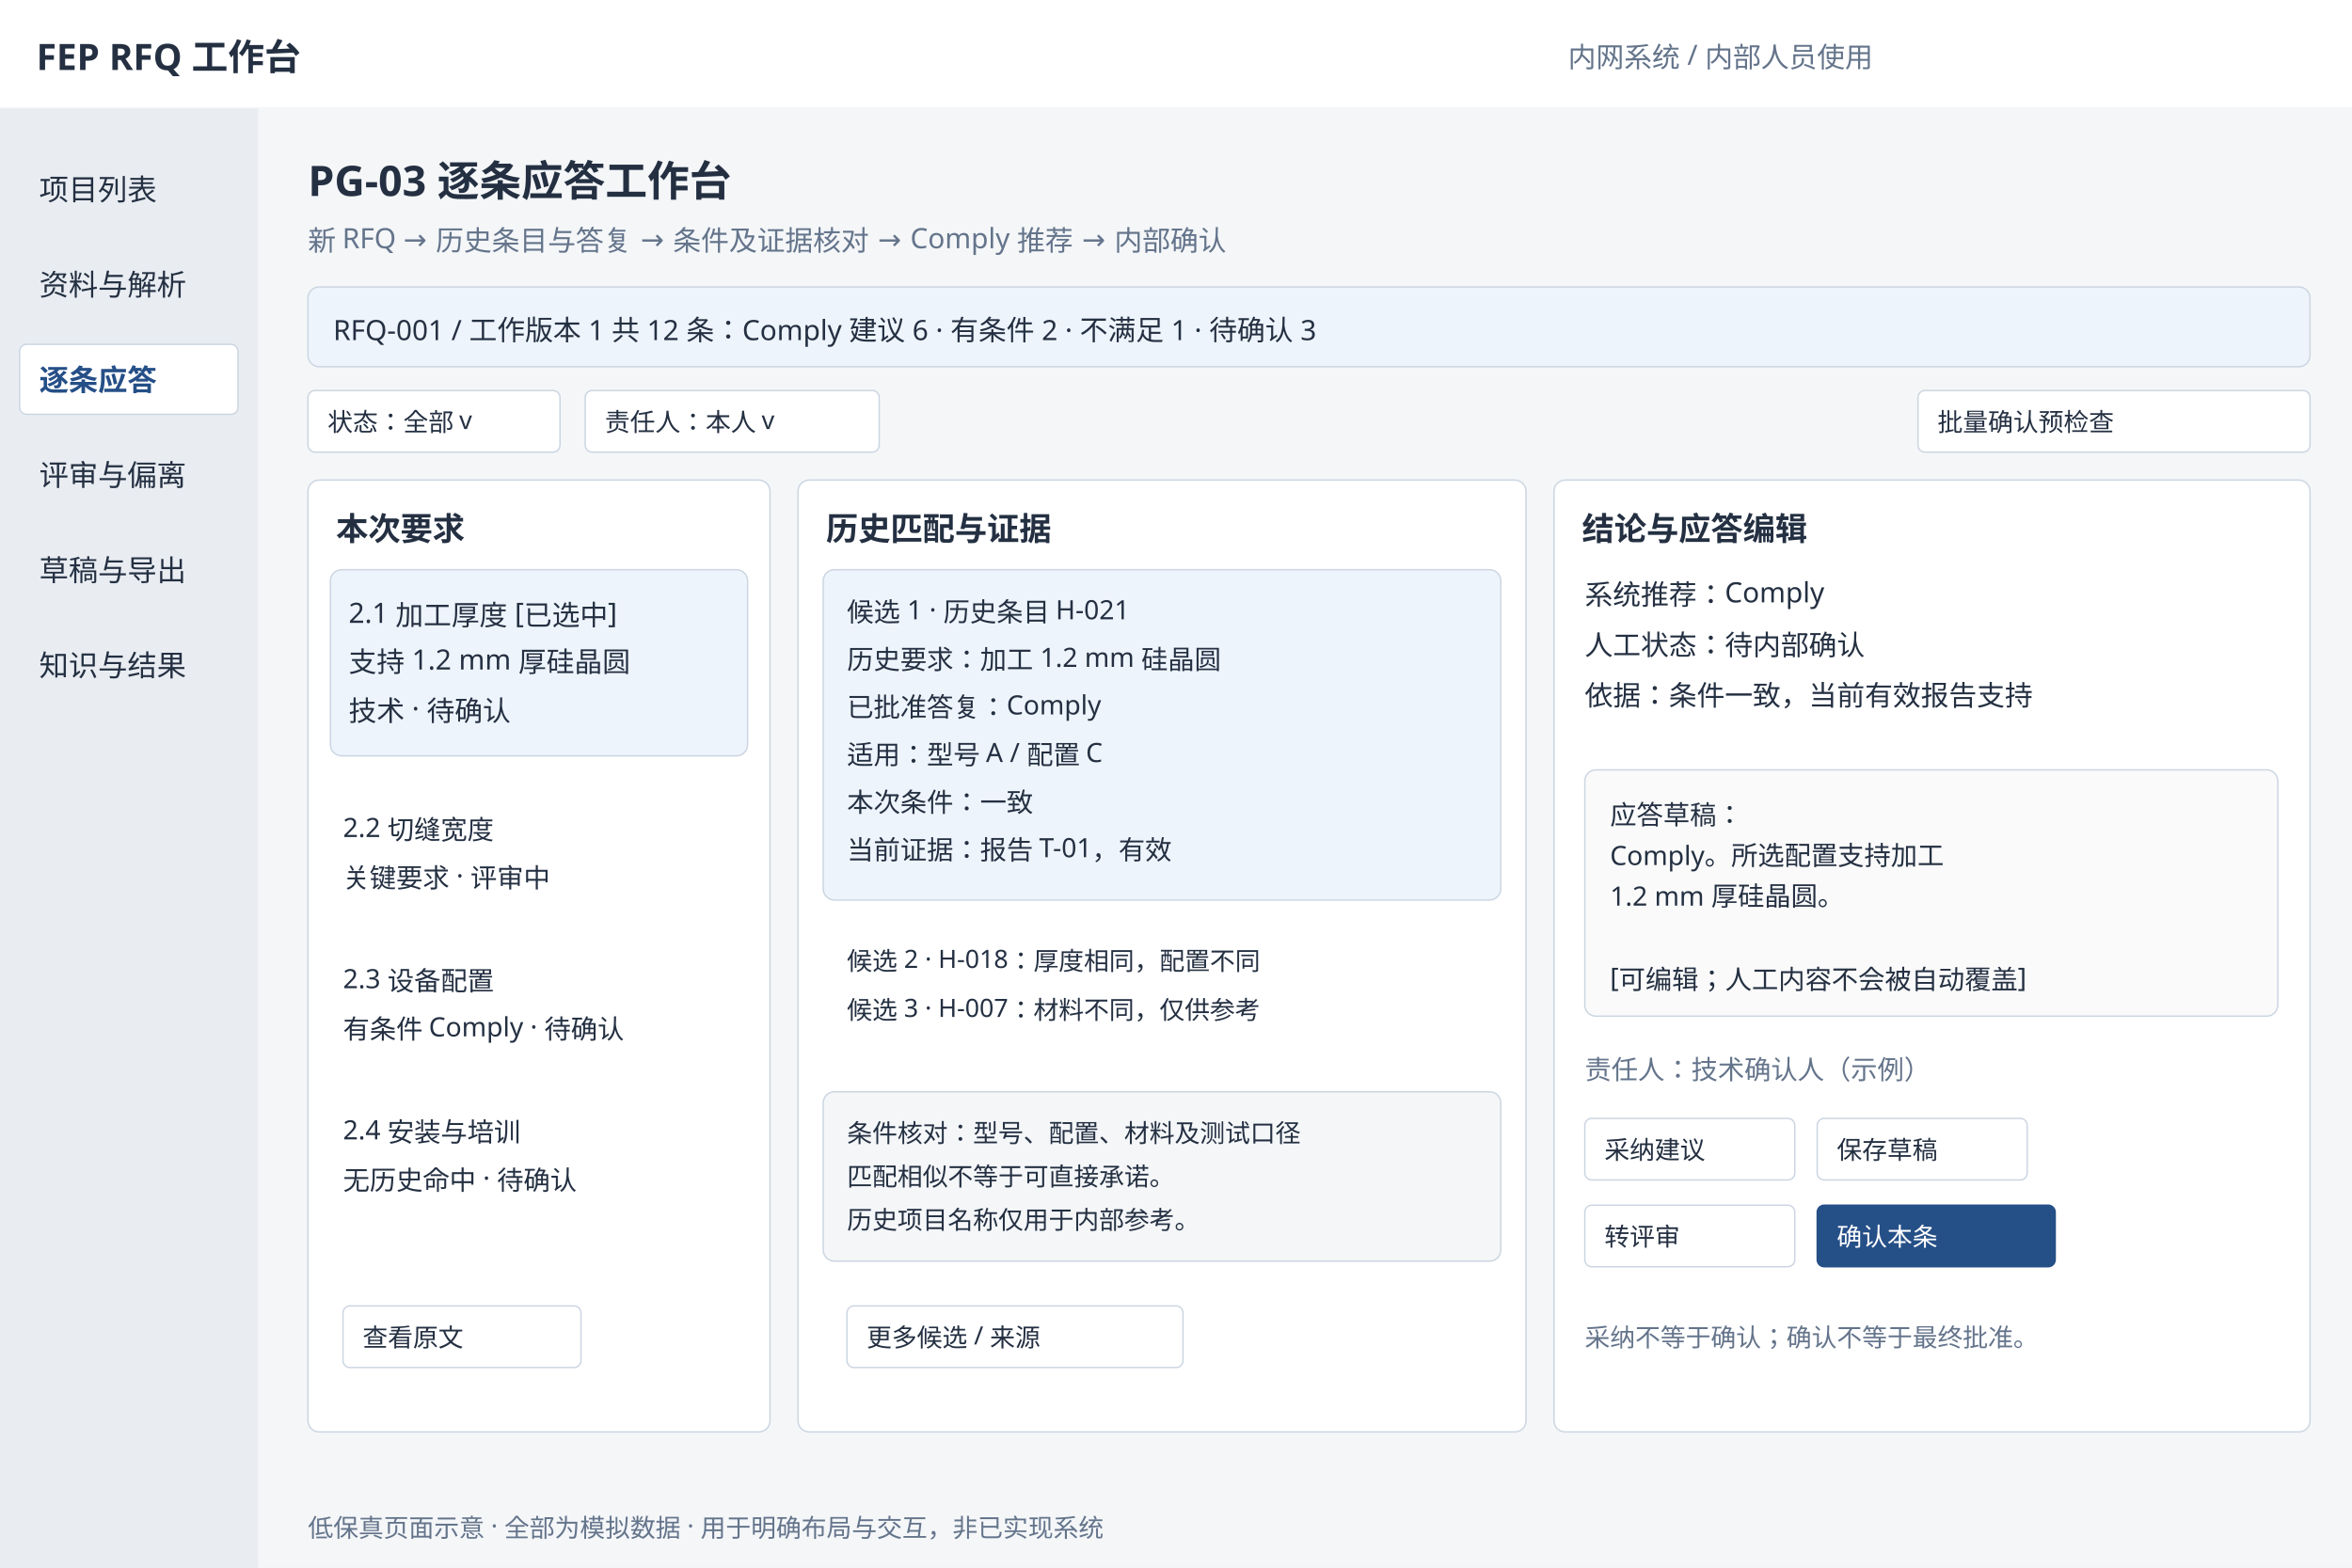
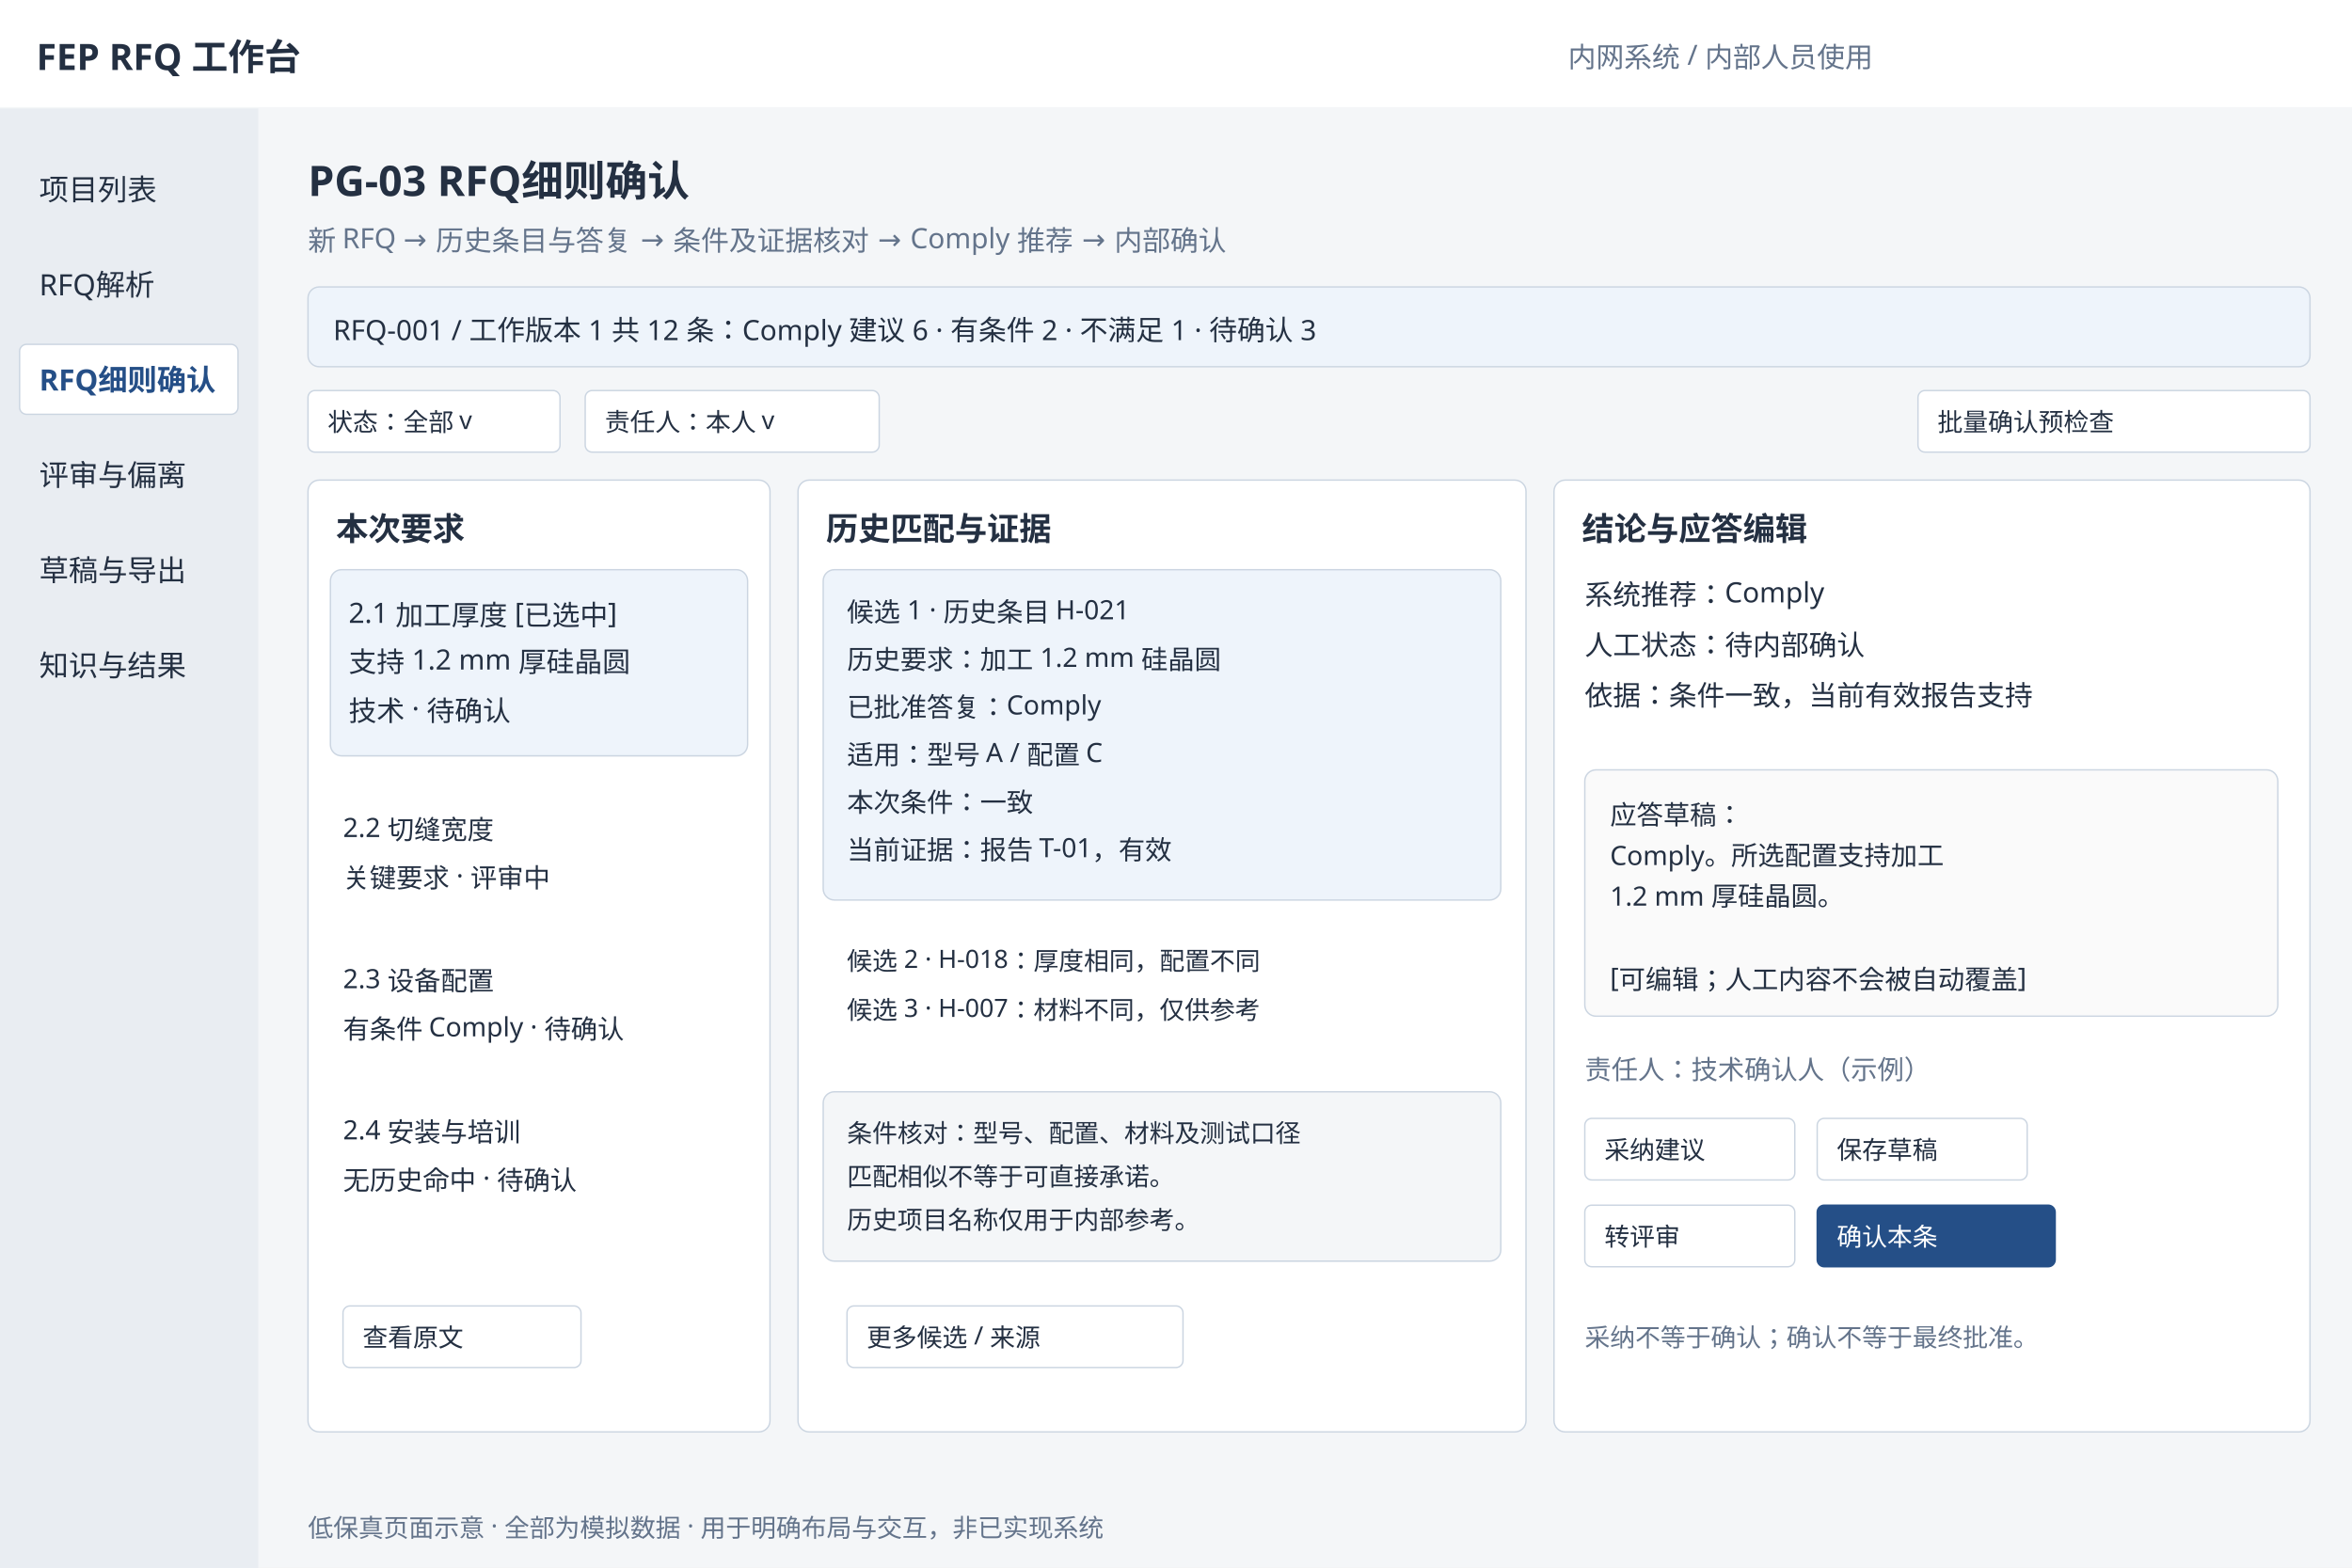
<svg xmlns="http://www.w3.org/2000/svg" width="1680" height="1120" viewBox="0 0 1680 1120">
  <rect width="1680" height="1120" fill="#f4f6f8" />
  <rect x="0" y="0" width="1680" height="76" rx="0" fill="#ffffff" stroke="#ffffff" />
  <text x="26" y="50" font-family="PingFang SC,Microsoft YaHei,sans-serif" font-size="26" font-weight="600" fill="#243042">FEP  RFQ 工作台</text>
  <text x="1120" y="48" font-family="PingFang SC,Microsoft YaHei,sans-serif" font-size="20" font-weight="400" fill="#64748b">内网系统  /  内部人员使用</text>
  <rect x="0" y="78" width="184" height="1042" rx="0" fill="#e9edf2" stroke="#e9edf2" />
  <text x="28" y="143" font-family="PingFang SC,Microsoft YaHei,sans-serif" font-size="21" font-weight="400" fill="#243042">项目列表</text>
-   <text x="28" y="211" font-family="PingFang SC,Microsoft YaHei,sans-serif" font-size="21" font-weight="400" fill="#243042">资料与解析</text>
+   <text x="28" y="211" font-family="PingFang SC,Microsoft YaHei,sans-serif" font-size="21" font-weight="400" fill="#243042">RFQ解析</text>
  <rect x="14" y="246" width="156" height="50" rx="5" fill="#ffffff" stroke="#cbd5e1" />
-   <text x="28" y="279" font-family="PingFang SC,Microsoft YaHei,sans-serif" font-size="21" font-weight="600" fill="#254f87">逐条应答</text>
+   <text x="28" y="279" font-family="PingFang SC,Microsoft YaHei,sans-serif" font-size="21" font-weight="600" fill="#254f87">RFQ细则确认</text>
  <text x="28" y="347" font-family="PingFang SC,Microsoft YaHei,sans-serif" font-size="21" font-weight="400" fill="#243042">评审与偏离</text>
  <text x="28" y="415" font-family="PingFang SC,Microsoft YaHei,sans-serif" font-size="21" font-weight="400" fill="#243042">草稿与导出</text>
  <text x="28" y="483" font-family="PingFang SC,Microsoft YaHei,sans-serif" font-size="21" font-weight="400" fill="#243042">知识与结果</text>
-   <text x="220" y="140" font-family="PingFang SC,Microsoft YaHei,sans-serif" font-size="30" font-weight="600" fill="#243042">PG-03  逐条应答工作台</text>
+   <text x="220" y="140" font-family="PingFang SC,Microsoft YaHei,sans-serif" font-size="30" font-weight="600" fill="#243042">PG-03  RFQ细则确认</text>
  <text x="220" y="179" font-family="PingFang SC,Microsoft YaHei,sans-serif" font-size="20" font-weight="400" fill="#64748b">新 RFQ → 历史条目与答复 → 条件及证据核对 → Comply 推荐 → 内部确认</text>
  <text x="220" y="1098" font-family="PingFang SC,Microsoft YaHei,sans-serif" font-size="18" font-weight="400" fill="#64748b">低保真页面示意 · 全部为模拟数据 · 用于明确布局与交互，非已实现系统</text>
  <rect x="220" y="205" width="1430" height="57" rx="8" fill="#eef4fb" stroke="#cbd5e1" />
  <text x="238" y="243" font-family="PingFang SC,Microsoft YaHei,sans-serif" font-size="20" font-weight="400" fill="#243042">RFQ-001 / 工作版本 1     共 12 条：Comply 建议 6 · 有条件 2 · 不满足 1 · 待确认 3</text>
  <rect x="220" y="279" width="180" height="44" rx="5" fill="#ffffff" stroke="#cbd5e1" />
  <text x="234" y="308" font-family="PingFang SC,Microsoft YaHei,sans-serif" font-size="18" font-weight="400" fill="#243042">状态：全部 v</text>
  <rect x="418" y="279" width="210" height="44" rx="5" fill="#ffffff" stroke="#cbd5e1" />
  <text x="432" y="308" font-family="PingFang SC,Microsoft YaHei,sans-serif" font-size="18" font-weight="400" fill="#243042">责任人：本人 v</text>
  <rect x="1370" y="279" width="280" height="44" rx="5" fill="#ffffff" stroke="#cbd5e1" />
  <text x="1384" y="308" font-family="PingFang SC,Microsoft YaHei,sans-serif" font-size="18" font-weight="400" fill="#243042">批量确认预检查</text>
  <rect x="220" y="343" width="330" height="680" rx="8" fill="#ffffff" stroke="#cbd5e1" />
  <text x="240" y="386" font-family="PingFang SC,Microsoft YaHei,sans-serif" font-size="23" font-weight="600" fill="#243042">本次要求</text>
  <rect x="236" y="407" width="298" height="133" rx="8" fill="#eef4fb" stroke="#cbd5e1" />
  <text x="249" y="445" font-family="PingFang SC,Microsoft YaHei,sans-serif" font-size="20" font-weight="400" fill="#243042">2.1 加工厚度 [已选中]</text>
  <text x="249" y="480" font-family="PingFang SC,Microsoft YaHei,sans-serif" font-size="20" font-weight="400" fill="#243042">支持 1.2 mm 厚硅晶圆</text>
  <text x="249" y="515" font-family="PingFang SC,Microsoft YaHei,sans-serif" font-size="20" font-weight="400" fill="#243042">技术 · 待确认</text>
  <text x="245" y="598" font-family="PingFang SC,Microsoft YaHei,sans-serif" font-size="19" font-weight="400" fill="#243042">2.2 切缝宽度</text>
  <text x="245" y="634" font-family="PingFang SC,Microsoft YaHei,sans-serif" font-size="19" font-weight="400" fill="#243042">关键要求 · 评审中</text>
  <text x="245" y="670" font-family="PingFang SC,Microsoft YaHei,sans-serif" font-size="19" font-weight="400" fill="#243042" />
  <text x="245" y="706" font-family="PingFang SC,Microsoft YaHei,sans-serif" font-size="19" font-weight="400" fill="#243042">2.3 设备配置</text>
  <text x="245" y="742" font-family="PingFang SC,Microsoft YaHei,sans-serif" font-size="19" font-weight="400" fill="#243042">有条件 Comply · 待确认</text>
  <text x="245" y="778" font-family="PingFang SC,Microsoft YaHei,sans-serif" font-size="19" font-weight="400" fill="#243042" />
  <text x="245" y="814" font-family="PingFang SC,Microsoft YaHei,sans-serif" font-size="19" font-weight="400" fill="#243042">2.4 安装与培训</text>
  <text x="245" y="850" font-family="PingFang SC,Microsoft YaHei,sans-serif" font-size="19" font-weight="400" fill="#243042">无历史命中 · 待确认</text>
  <rect x="245" y="933" width="170" height="44" rx="5" fill="#ffffff" stroke="#cbd5e1" />
  <text x="259" y="962" font-family="PingFang SC,Microsoft YaHei,sans-serif" font-size="18" font-weight="400" fill="#243042">查看原文</text>
  <rect x="570" y="343" width="520" height="680" rx="8" fill="#ffffff" stroke="#cbd5e1" />
  <text x="590" y="386" font-family="PingFang SC,Microsoft YaHei,sans-serif" font-size="23" font-weight="600" fill="#243042">历史匹配与证据</text>
  <rect x="588" y="407" width="484" height="236" rx="8" fill="#eef4fb" stroke="#cbd5e1" />
  <text x="605" y="444" font-family="PingFang SC,Microsoft YaHei,sans-serif" font-size="19" font-weight="400" fill="#243042">候选 1 · 历史条目 H-021</text>
  <text x="605" y="478" font-family="PingFang SC,Microsoft YaHei,sans-serif" font-size="19" font-weight="400" fill="#243042">历史要求：加工 1.2 mm 硅晶圆</text>
  <text x="605" y="512" font-family="PingFang SC,Microsoft YaHei,sans-serif" font-size="19" font-weight="400" fill="#243042">已批准答复：Comply</text>
  <text x="605" y="546" font-family="PingFang SC,Microsoft YaHei,sans-serif" font-size="19" font-weight="400" fill="#243042">适用：型号 A / 配置 C</text>
  <text x="605" y="580" font-family="PingFang SC,Microsoft YaHei,sans-serif" font-size="19" font-weight="400" fill="#243042">本次条件：一致</text>
  <text x="605" y="614" font-family="PingFang SC,Microsoft YaHei,sans-serif" font-size="19" font-weight="400" fill="#243042">当前证据：报告 T-01，有效</text>
  <text x="605" y="693" font-family="PingFang SC,Microsoft YaHei,sans-serif" font-size="18" font-weight="400" fill="#243042">候选 2 · H-018：厚度相同，配置不同</text>
  <text x="605" y="728" font-family="PingFang SC,Microsoft YaHei,sans-serif" font-size="18" font-weight="400" fill="#243042">候选 3 · H-007：材料不同，仅供参考</text>
  <rect x="588" y="780" width="484" height="121" rx="8" fill="#f4f6f8" stroke="#cbd5e1" />
  <text x="605" y="816" font-family="PingFang SC,Microsoft YaHei,sans-serif" font-size="18" font-weight="400" fill="#243042">条件核对：型号、配置、材料及测试口径</text>
  <text x="605" y="847" font-family="PingFang SC,Microsoft YaHei,sans-serif" font-size="18" font-weight="400" fill="#243042">匹配相似不等于可直接承诺。</text>
  <text x="605" y="878" font-family="PingFang SC,Microsoft YaHei,sans-serif" font-size="18" font-weight="400" fill="#243042">历史项目名称仅用于内部参考。</text>
  <rect x="605" y="933" width="240" height="44" rx="5" fill="#ffffff" stroke="#cbd5e1" />
  <text x="619" y="962" font-family="PingFang SC,Microsoft YaHei,sans-serif" font-size="18" font-weight="400" fill="#243042">更多候选 / 来源</text>
  <rect x="1110" y="343" width="540" height="680" rx="8" fill="#ffffff" stroke="#cbd5e1" />
  <text x="1130" y="386" font-family="PingFang SC,Microsoft YaHei,sans-serif" font-size="23" font-weight="600" fill="#243042">结论与应答编辑</text>
  <text x="1132" y="432" font-family="PingFang SC,Microsoft YaHei,sans-serif" font-size="20" font-weight="400" fill="#243042">系统推荐：Comply</text>
  <text x="1132" y="468" font-family="PingFang SC,Microsoft YaHei,sans-serif" font-size="20" font-weight="400" fill="#243042">人工状态：待内部确认</text>
  <text x="1132" y="504" font-family="PingFang SC,Microsoft YaHei,sans-serif" font-size="20" font-weight="400" fill="#243042">依据：条件一致，当前有效报告支持</text>
  <rect x="1132" y="550" width="495" height="176" rx="8" fill="#fafafa" stroke="#cbd5e1" />
  <text x="1150" y="589" font-family="PingFang SC,Microsoft YaHei,sans-serif" font-size="19" font-weight="400" fill="#243042">应答草稿：</text>
  <text x="1150" y="618" font-family="PingFang SC,Microsoft YaHei,sans-serif" font-size="19" font-weight="400" fill="#243042">Comply。所选配置支持加工</text>
  <text x="1150" y="647" font-family="PingFang SC,Microsoft YaHei,sans-serif" font-size="19" font-weight="400" fill="#243042">1.2 mm 厚硅晶圆。</text>
  <text x="1150" y="676" font-family="PingFang SC,Microsoft YaHei,sans-serif" font-size="19" font-weight="400" fill="#243042" />
  <text x="1150" y="705" font-family="PingFang SC,Microsoft YaHei,sans-serif" font-size="19" font-weight="400" fill="#243042">[可编辑；人工内容不会被自动覆盖]</text>
  <text x="1132" y="771" font-family="PingFang SC,Microsoft YaHei,sans-serif" font-size="19" font-weight="400" fill="#64748b">责任人：技术确认人（示例）</text>
  <rect x="1132" y="799" width="150" height="44" rx="5" fill="#ffffff" stroke="#cbd5e1" />
  <text x="1146" y="828" font-family="PingFang SC,Microsoft YaHei,sans-serif" font-size="18" font-weight="400" fill="#243042">采纳建议</text>
  <rect x="1298" y="799" width="150" height="44" rx="5" fill="#ffffff" stroke="#cbd5e1" />
  <text x="1312" y="828" font-family="PingFang SC,Microsoft YaHei,sans-serif" font-size="18" font-weight="400" fill="#243042">保存草稿</text>
  <rect x="1132" y="861" width="150" height="44" rx="5" fill="#ffffff" stroke="#cbd5e1" />
  <text x="1146" y="890" font-family="PingFang SC,Microsoft YaHei,sans-serif" font-size="18" font-weight="400" fill="#243042">转评审</text>
  <rect x="1298" y="861" width="170" height="44" rx="5" fill="#254f87" stroke="#254f87" />
  <text x="1312" y="890" font-family="PingFang SC,Microsoft YaHei,sans-serif" font-size="18" font-weight="400" fill="#ffffff">确认本条</text>
  <text x="1132" y="962" font-family="PingFang SC,Microsoft YaHei,sans-serif" font-size="18" font-weight="400" fill="#64748b">采纳不等于确认；确认不等于最终批准。</text>
</svg>
